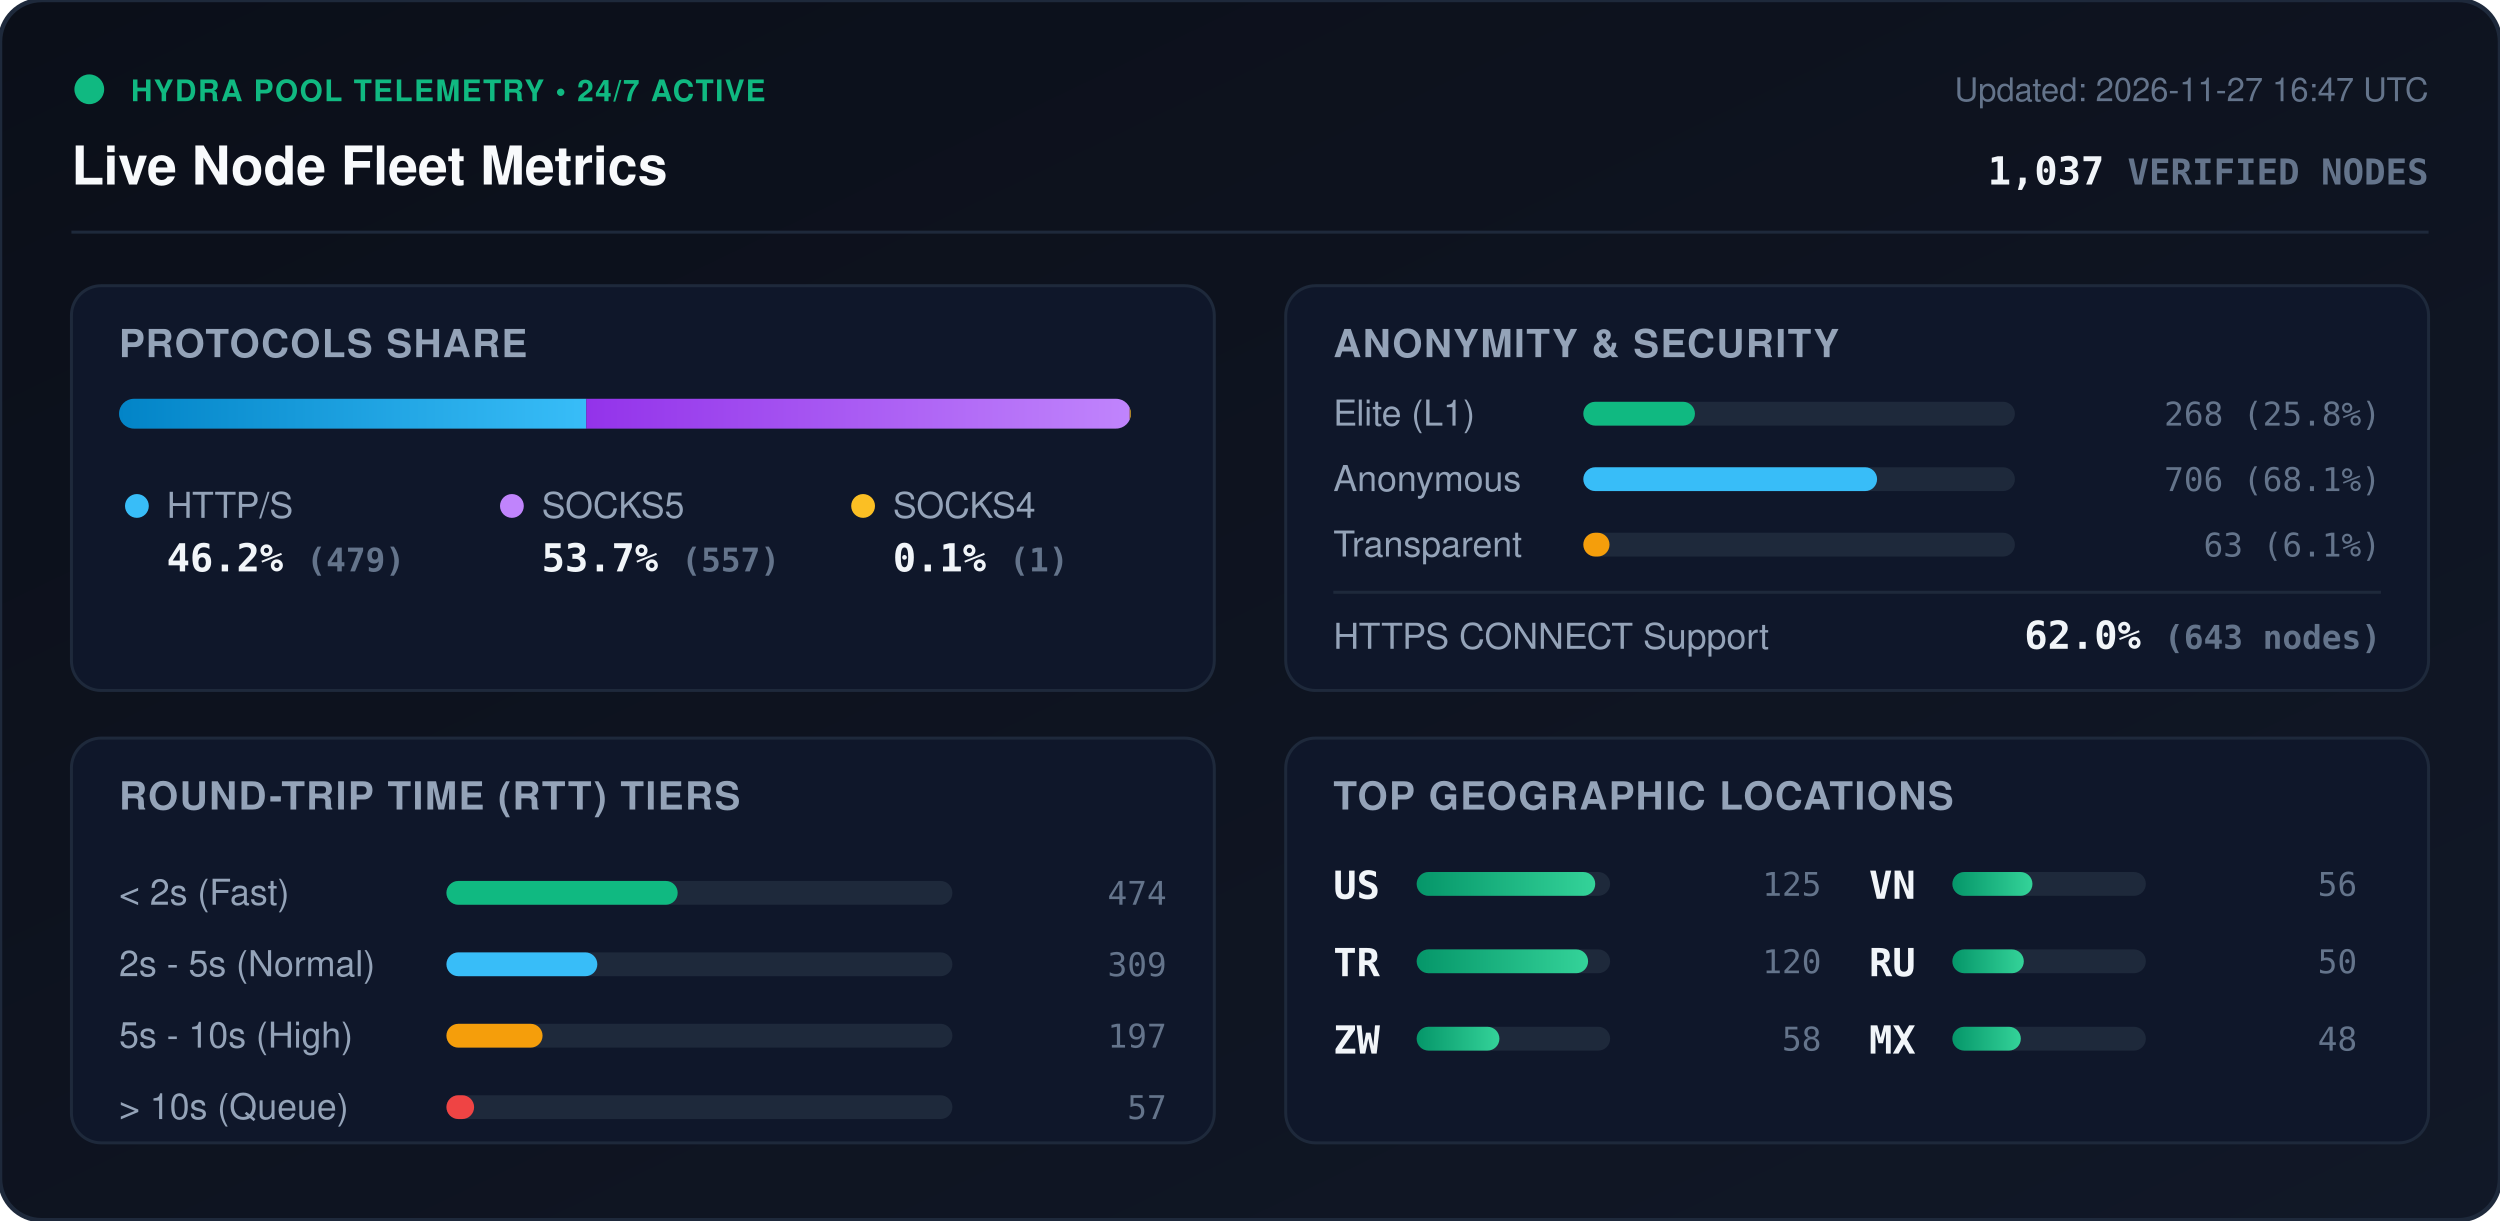
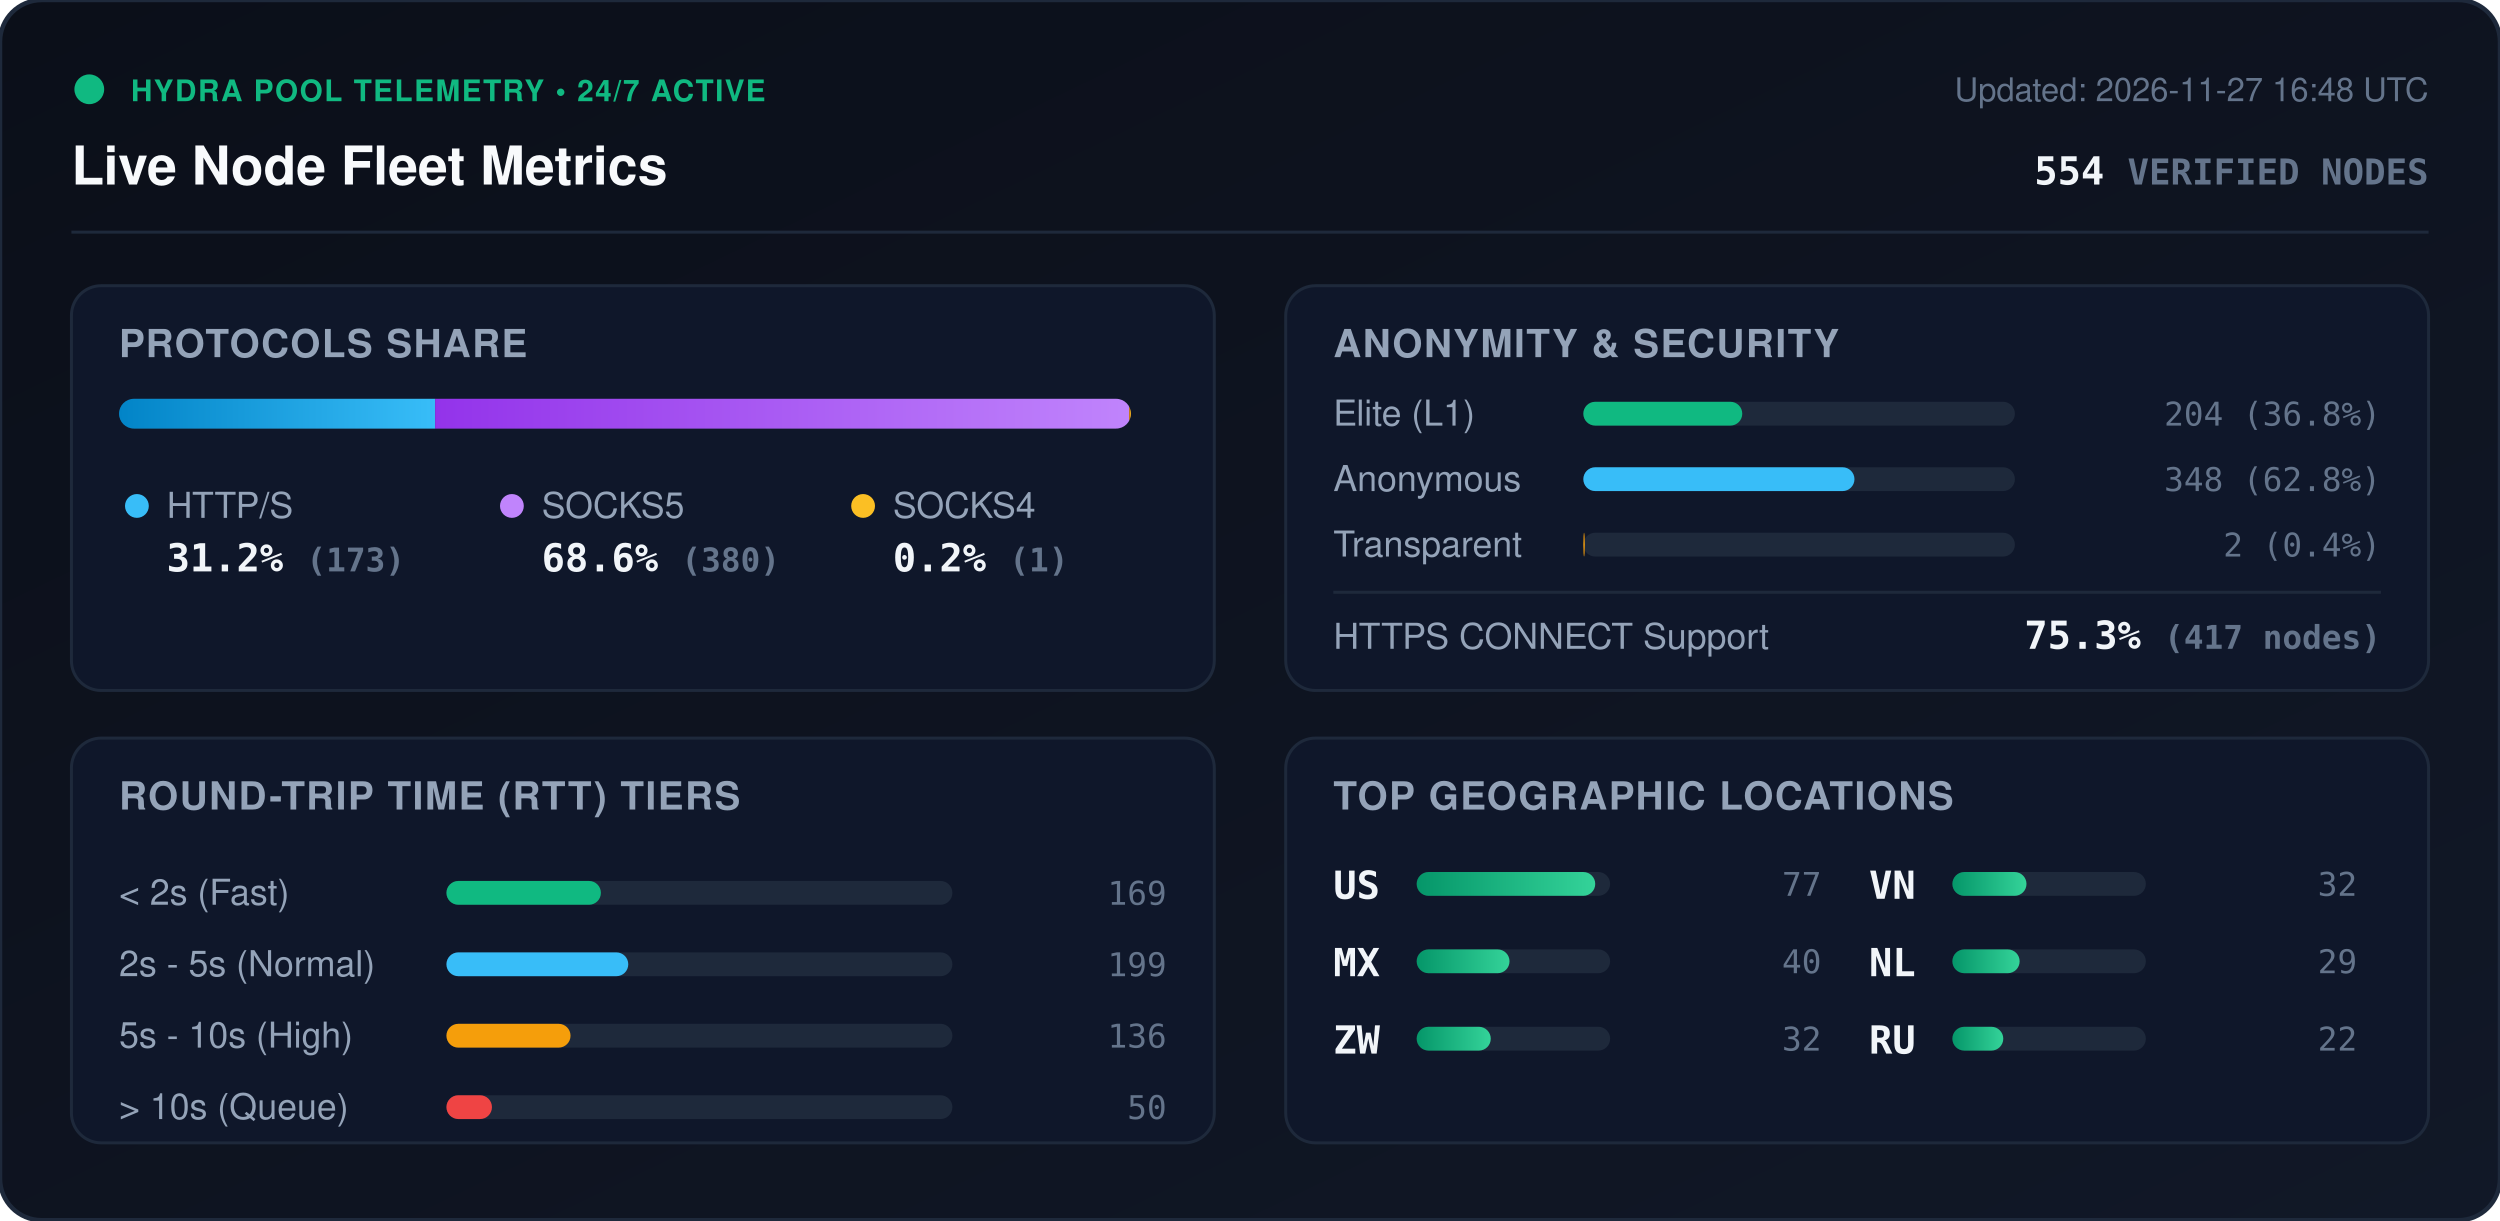
<svg xmlns="http://www.w3.org/2000/svg" viewBox="0 0 840 410" width="840" height="410" style="max-width: 100%; height: auto;">
  <defs>
    <linearGradient id="bg" x1="0%" y1="0%" x2="100%" y2="100%">
      <stop offset="0%" stop-color="#0b0f19" />
      <stop offset="100%" stop-color="#111827" />
    </linearGradient>
    <linearGradient id="bar-http" x1="0%" y1="0%" x2="100%" y2="0%">
      <stop offset="0%" stop-color="#0284c7" />
      <stop offset="100%" stop-color="#38bdf8" />
    </linearGradient>
    <linearGradient id="bar-socks5" x1="0%" y1="0%" x2="100%" y2="0%">
      <stop offset="0%" stop-color="#9333ea" />
      <stop offset="100%" stop-color="#c084fc" />
    </linearGradient>
    <linearGradient id="bar-socks4" x1="0%" y1="0%" x2="100%" y2="0%">
      <stop offset="0%" stop-color="#d97706" />
      <stop offset="100%" stop-color="#fbbf24" />
    </linearGradient>
    <linearGradient id="bar-green" x1="0%" y1="0%" x2="100%" y2="0%">
      <stop offset="0%" stop-color="#059669" />
      <stop offset="100%" stop-color="#34d399" />
    </linearGradient>
    <clipPath id="prog-track-clip">
      <rect width="340.0" height="10" rx="5" />
    </clipPath>
    <style>
      .title { font: 700 18px -apple-system, BlinkMacSystemFont, 'Segoe UI', Helvetica, Arial, sans-serif; fill: #f8fafc; }
      .sub { font: 500 11px -apple-system, BlinkMacSystemFont, 'Segoe UI', Helvetica, Arial, sans-serif; fill: #64748b; }
      .section-hdr { font: 600 13px -apple-system, BlinkMacSystemFont, 'Segoe UI', Helvetica, Arial, sans-serif; fill: #94a3b8; letter-spacing: 0.5px; }
      .metric-val { font: 700 13px -apple-system, BlinkMacSystemFont, 'Segoe UI', Helvetica, Arial, sans-serif; fill: #f1f5f9; }
      .metric-lbl { font: 500 12px -apple-system, BlinkMacSystemFont, 'Segoe UI', Helvetica, Arial, sans-serif; fill: #94a3b8; }
      .badge-txt { font: 700 10px -apple-system, BlinkMacSystemFont, 'Segoe UI', Helvetica, Arial, sans-serif; fill: #10b981; letter-spacing: 0.5px; }
      .mono { font-family: ui-monospace, SFMono-Regular, Menlo, Monaco, Consolas, monospace; }
      .pulse { animation: beacon 2s infinite ease-in-out; }
      @keyframes beacon { 0%, 100% { opacity: 1; } 50% { opacity: 0.35; } }
    </style>
  </defs>
  <rect width="840" height="410" rx="14" fill="url(#bg)" stroke="#1e293b" stroke-width="1.5" />
  <g transform="translate(24, 24)">
    <circle cx="6" cy="6" r="5" fill="#10b981" class="pulse" />
    <text x="20" y="10" class="badge-txt">HYDRA POOL TELEMETRY • 24/7 ACTIVE</text>
    <text x="0" y="38" class="title">Live Node Fleet Metrics</text>
-     <text x="792" y="10" text-anchor="end" class="sub">Updated: 2026-11-27 16:47 UTC</text>
-     <text x="792" y="38" text-anchor="end" class="metric-val mono" fill="#38bdf8">1,037 <tspan font-size="12" fill="#64748b">VERIFIED NODES</tspan>
+     <text x="792" y="10" text-anchor="end" class="sub">Updated: 2026-11-27 16:48 UTC</text>
+     <text x="792" y="38" text-anchor="end" class="metric-val mono" fill="#38bdf8">554 <tspan font-size="12" fill="#64748b">VERIFIED NODES</tspan>
    </text>
  </g>
  <line x1="24" y1="78" x2="816" y2="78" stroke="#1e293b" stroke-width="1" />
  <g transform="translate(24, 96)">
    <rect width="384" height="136" rx="10" fill="#0f172a" stroke="#1e293b" />
    <text x="16" y="24" class="section-hdr">PROTOCOLS SHARE</text>
    <g transform="translate(16, 38)">
      <rect width="340.0" height="10" rx="5" fill="#1e293b" />
      <g clip-path="url(#prog-track-clip)">
-         <rect x="0" width="157.0" height="10" fill="url(#bar-http)" />
-         <rect x="157.0" width="182.6" height="10" fill="url(#bar-socks5)" />
-         <rect x="339.6" width="0.3" height="10" fill="url(#bar-socks4)" />
+         <rect x="0" width="106.2" height="10" fill="url(#bar-http)" />
+         <rect x="106.2" width="233.2" height="10" fill="url(#bar-socks5)" />
+         <rect x="339.4" width="0.6" height="10" fill="url(#bar-socks4)" />
      </g>
    </g>
    <g transform="translate(16, 68)">
      <circle cx="6" cy="6" r="4" fill="#38bdf8" />
      <text x="16" y="10" class="metric-lbl">HTTP/S</text>
-       <text x="16" y="28" class="metric-val mono">46.2% <tspan font-size="11" fill="#64748b">(479)</tspan>
+       <text x="16" y="28" class="metric-val mono">31.2% <tspan font-size="11" fill="#64748b">(173)</tspan>
      </text>
      <circle cx="132" cy="6" r="4" fill="#c084fc" />
      <text x="142" y="10" class="metric-lbl">SOCKS5</text>
-       <text x="142" y="28" class="metric-val mono">53.7% <tspan font-size="11" fill="#64748b">(557)</tspan>
+       <text x="142" y="28" class="metric-val mono">68.6% <tspan font-size="11" fill="#64748b">(380)</tspan>
      </text>
      <circle cx="250" cy="6" r="4" fill="#fbbf24" />
      <text x="260" y="10" class="metric-lbl">SOCKS4</text>
-       <text x="260" y="28" class="metric-val mono">0.1% <tspan font-size="11" fill="#64748b">(1)</tspan>
+       <text x="260" y="28" class="metric-val mono">0.2% <tspan font-size="11" fill="#64748b">(1)</tspan>
      </text>
    </g>
  </g>
  <g transform="translate(432, 96)">
    <rect width="384" height="136" rx="10" fill="#0f172a" stroke="#1e293b" />
    <text x="16" y="24" class="section-hdr">ANONYMITY &amp; SECURITY</text>
    <text x="16" y="47" class="metric-lbl">Elite (L1)</text>
    <rect x="100" y="39" width="145.0" height="8" rx="4" fill="#1e293b" />
-     <rect x="100" y="39" width="37.5" height="8" rx="4" fill="#10b981" />
-     <text x="368" y="47" text-anchor="end" class="mono sub" fill="#e2e8f0">268 (25.8%)</text>
+     <rect x="100" y="39" width="53.4" height="8" rx="4" fill="#10b981" />
+     <text x="368" y="47" text-anchor="end" class="mono sub" fill="#e2e8f0">204 (36.8%)</text>
    <text x="16" y="69" class="metric-lbl">Anonymous</text>
    <rect x="100" y="61" width="145.0" height="8" rx="4" fill="#1e293b" />
-     <rect x="100" y="61" width="98.7" height="8" rx="4" fill="#38bdf8" />
-     <text x="368" y="69" text-anchor="end" class="mono sub" fill="#e2e8f0">706 (68.1%)</text>
+     <rect x="100" y="61" width="91.1" height="8" rx="4" fill="#38bdf8" />
+     <text x="368" y="69" text-anchor="end" class="mono sub" fill="#e2e8f0">348 (62.8%)</text>
    <text x="16" y="91" class="metric-lbl">Transparent</text>
    <rect x="100" y="83" width="145.0" height="8" rx="4" fill="#1e293b" />
-     <rect x="100" y="83" width="8.8" height="8" rx="4" fill="#f59e0b" />
-     <text x="368" y="91" text-anchor="end" class="mono sub" fill="#e2e8f0">63 (6.1%)</text>
+     <rect x="100" y="83" width="0.5" height="8" rx="4" fill="#f59e0b" />
+     <text x="368" y="91" text-anchor="end" class="mono sub" fill="#e2e8f0">2 (0.4%)</text>
    <line x1="16" y1="103" x2="368" y2="103" stroke="#1e293b" stroke-width="1" />
    <text x="16" y="122" class="metric-lbl">HTTPS CONNECT Support</text>
-     <text x="368" y="122" text-anchor="end" class="metric-val mono" fill="#34d399">62.0% <tspan font-size="11" fill="#64748b">(643 nodes)</tspan>
+     <text x="368" y="122" text-anchor="end" class="metric-val mono" fill="#34d399">75.3% <tspan font-size="11" fill="#64748b">(417 nodes)</tspan>
    </text>
  </g>
  <g transform="translate(24, 248)">
    <rect width="384" height="136" rx="10" fill="#0f172a" stroke="#1e293b" />
    <text x="16" y="24" class="section-hdr">ROUND-TRIP TIME (RTT) TIERS</text>
    <g transform="translate(16, 42)">
      <text x="0" y="14" class="metric-lbl">&lt; 2s (Fast)</text>
      <rect x="110" y="6" width="170" height="8" rx="4" fill="#1e293b" />
-       <rect x="110" y="6" width="77.7" height="8" rx="4" fill="#10b981" />
-       <text x="352" y="14" text-anchor="end" class="mono sub">474</text>
+       <rect x="110" y="6" width="51.9" height="8" rx="4" fill="#10b981" />
+       <text x="352" y="14" text-anchor="end" class="mono sub">169</text>
      <text x="0" y="38" class="metric-lbl">2s - 5s (Normal)</text>
      <rect x="110" y="30" width="170" height="8" rx="4" fill="#1e293b" />
-       <rect x="110" y="30" width="50.7" height="8" rx="4" fill="#38bdf8" />
-       <text x="352" y="38" text-anchor="end" class="mono sub">309</text>
+       <rect x="110" y="30" width="61.1" height="8" rx="4" fill="#38bdf8" />
+       <text x="352" y="38" text-anchor="end" class="mono sub">199</text>
      <text x="0" y="62" class="metric-lbl">5s - 10s (High)</text>
      <rect x="110" y="54" width="170" height="8" rx="4" fill="#1e293b" />
-       <rect x="110" y="54" width="32.3" height="8" rx="4" fill="#f59e0b" />
-       <text x="352" y="62" text-anchor="end" class="mono sub">197</text>
+       <rect x="110" y="54" width="41.7" height="8" rx="4" fill="#f59e0b" />
+       <text x="352" y="62" text-anchor="end" class="mono sub">136</text>
      <text x="0" y="86" class="metric-lbl">&gt; 10s (Queue)</text>
      <rect x="110" y="78" width="170" height="8" rx="4" fill="#1e293b" />
-       <rect x="110" y="78" width="9.3" height="8" rx="4" fill="#ef4444" />
-       <text x="352" y="86" text-anchor="end" class="mono sub">57</text>
+       <rect x="110" y="78" width="15.3" height="8" rx="4" fill="#ef4444" />
+       <text x="352" y="86" text-anchor="end" class="mono sub">50</text>
    </g>
  </g>
  <g transform="translate(432, 248)">
    <rect width="384" height="136" rx="10" fill="#0f172a" stroke="#1e293b" />
    <text x="16" y="24" class="section-hdr">TOP GEOGRAPHIC LOCATIONS</text>
    <g transform="translate(16, 42)">
      <g transform="translate(0, 0)">
        <text x="0" y="12" class="mono metric-val" font-size="12">US</text>
        <rect x="28" y="3" width="65" height="8" rx="4" fill="#1e293b" />
        <rect x="28" y="3" width="60.0" height="8" rx="4" fill="url(#bar-green)" />
-         <text x="164" y="11" text-anchor="end" class="mono sub">125</text>
+         <text x="164" y="11" text-anchor="end" class="mono sub">77</text>
      </g>
      <g transform="translate(0, 26)">
-         <text x="0" y="12" class="mono metric-val" font-size="12">TR</text>
+         <text x="0" y="12" class="mono metric-val" font-size="12">MX</text>
        <rect x="28" y="3" width="65" height="8" rx="4" fill="#1e293b" />
-         <rect x="28" y="3" width="57.6" height="8" rx="4" fill="url(#bar-green)" />
-         <text x="164" y="11" text-anchor="end" class="mono sub">120</text>
+         <rect x="28" y="3" width="31.2" height="8" rx="4" fill="url(#bar-green)" />
+         <text x="164" y="11" text-anchor="end" class="mono sub">40</text>
      </g>
      <g transform="translate(0, 52)">
        <text x="0" y="12" class="mono metric-val" font-size="12">ZW</text>
        <rect x="28" y="3" width="65" height="8" rx="4" fill="#1e293b" />
-         <rect x="28" y="3" width="27.8" height="8" rx="4" fill="url(#bar-green)" />
-         <text x="164" y="11" text-anchor="end" class="mono sub">58</text>
+         <rect x="28" y="3" width="24.9" height="8" rx="4" fill="url(#bar-green)" />
+         <text x="164" y="11" text-anchor="end" class="mono sub">32</text>
      </g>
      <g transform="translate(180, 0)">
        <text x="0" y="12" class="mono metric-val" font-size="12">VN</text>
        <rect x="28" y="3" width="65" height="8" rx="4" fill="#1e293b" />
-         <rect x="28" y="3" width="26.9" height="8" rx="4" fill="url(#bar-green)" />
-         <text x="164" y="11" text-anchor="end" class="mono sub">56</text>
+         <rect x="28" y="3" width="24.9" height="8" rx="4" fill="url(#bar-green)" />
+         <text x="164" y="11" text-anchor="end" class="mono sub">32</text>
      </g>
      <g transform="translate(180, 26)">
+         <text x="0" y="12" class="mono metric-val" font-size="12">NL</text>
+         <rect x="28" y="3" width="65" height="8" rx="4" fill="#1e293b" />
+         <rect x="28" y="3" width="22.6" height="8" rx="4" fill="url(#bar-green)" />
+         <text x="164" y="11" text-anchor="end" class="mono sub">29</text>
+       </g>
+       <g transform="translate(180, 52)">
        <text x="0" y="12" class="mono metric-val" font-size="12">RU</text>
        <rect x="28" y="3" width="65" height="8" rx="4" fill="#1e293b" />
-         <rect x="28" y="3" width="24.0" height="8" rx="4" fill="url(#bar-green)" />
-         <text x="164" y="11" text-anchor="end" class="mono sub">50</text>
-       </g>
-       <g transform="translate(180, 52)">
-         <text x="0" y="12" class="mono metric-val" font-size="12">MX</text>
-         <rect x="28" y="3" width="65" height="8" rx="4" fill="#1e293b" />
-         <rect x="28" y="3" width="23.0" height="8" rx="4" fill="url(#bar-green)" />
-         <text x="164" y="11" text-anchor="end" class="mono sub">48</text>
+         <rect x="28" y="3" width="17.1" height="8" rx="4" fill="url(#bar-green)" />
+         <text x="164" y="11" text-anchor="end" class="mono sub">22</text>
      </g>
    </g>
  </g>
</svg>
